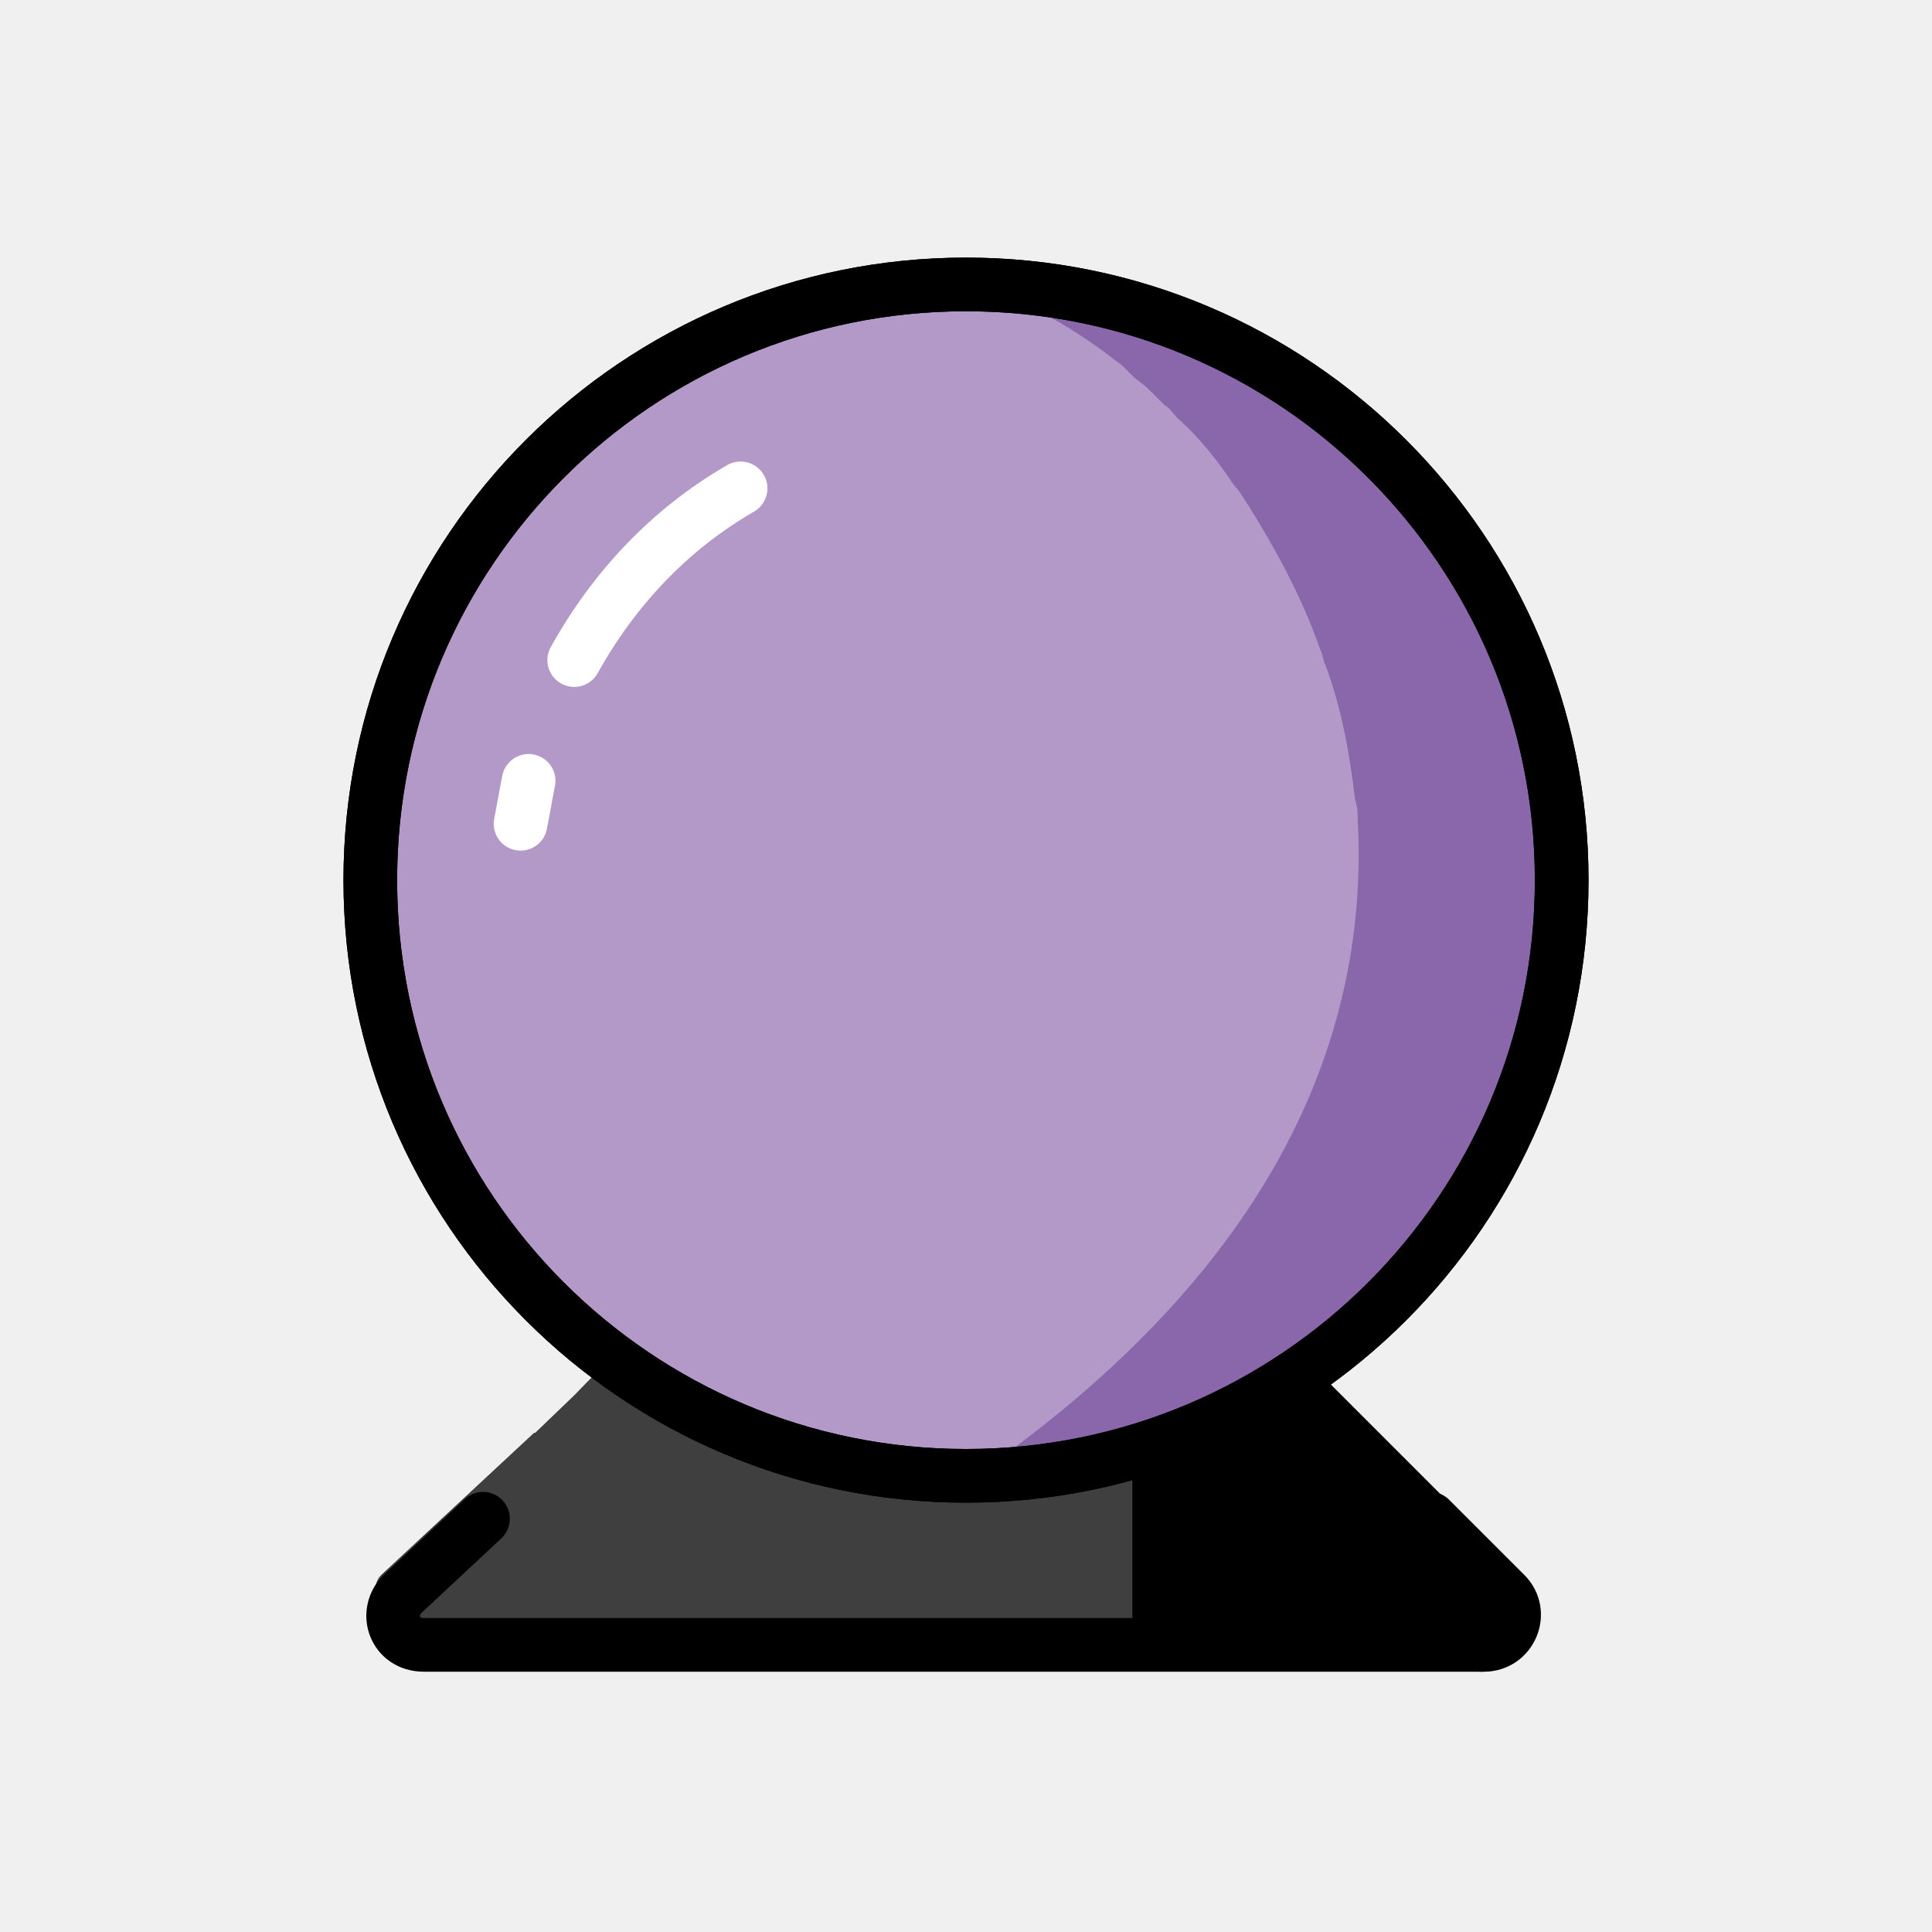
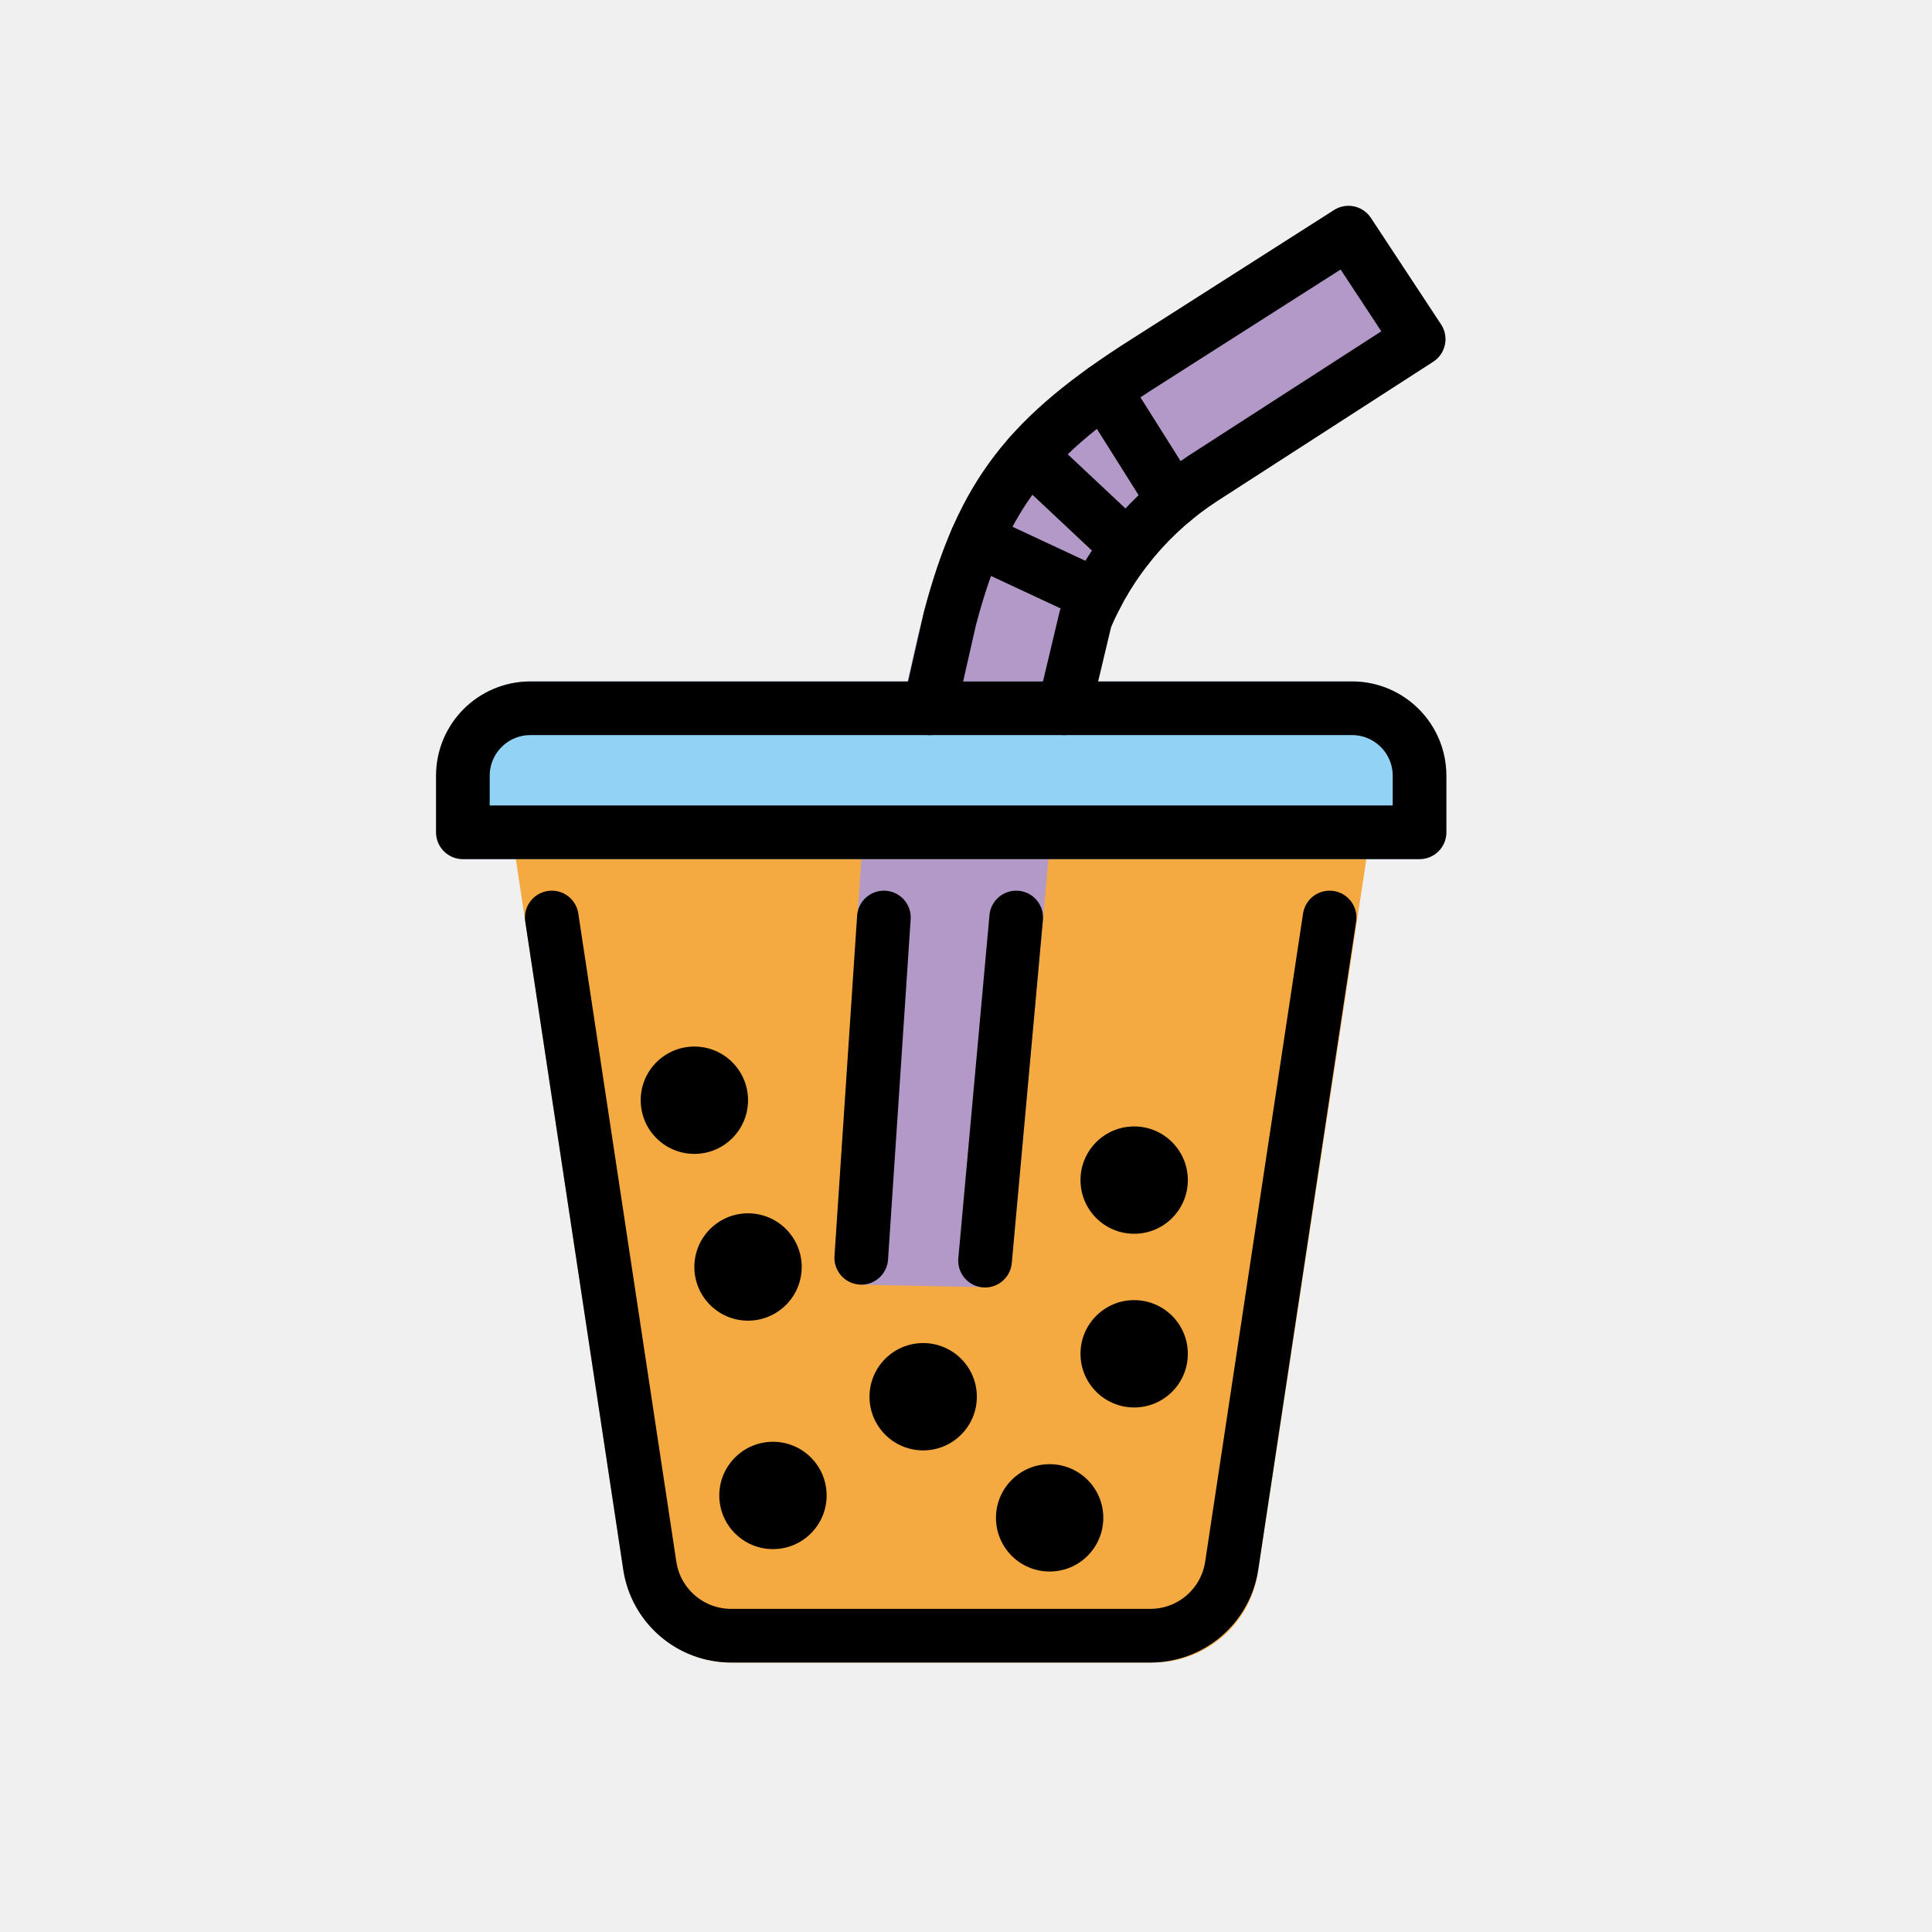
- <svg xmlns="http://www.w3.org/2000/svg" id="emoji" x="0" y="0" viewBox="0 0 72 72" version="1.1">
+ <svg xmlns="http://www.w3.org/2000/svg" id="emoji" viewBox="0 0 72 72">
  <g id="color">
-     <path fill="#3F3F3F" d="M50.1,55.5l-2.8-2.8c-0.2-0.2-0.5-0.3-0.8-0.3l-23.4-1.9c-0.3,0-1.5,1.3-1.7,1.5l-2.5,2.4" />
-     <path fill="#3F3F3F" d="M19.9,53.4l-5.7,5.3c-0.7,0.7,0.5,2.6,1.5,2.6h39.5c1,0,1.5-1.2,0.8-1.9l-8.6-8.2" />
-     <circle cx="36" cy="32.8" r="22.2" fill="#B399C8" />
-     <path fill="#8967AA" d="M58.2,33c0,12.3-9.7,22.1-22,22.1c11.6-8,14.8-16.8,14.4-24.5c0-0.3,0-0.5-0.1-0.8c-0.2-1.7-0.5-3.4-1.1-5 c-0.1-0.2-0.1-0.4-0.2-0.6c-0.7-2-1.7-3.8-2.7-5.4c-0.2-0.3-0.3-0.5-0.5-0.7c-0.6-0.9-1.3-1.8-2.1-2.5c-0.2-0.2-0.3-0.4-0.5-0.5 c-0.2-0.2-0.4-0.4-0.6-0.6c-0.2-0.2-0.4-0.3-0.6-0.5c-0.1-0.1-0.2-0.2-0.3-0.3c-0.2-0.2-0.4-0.3-0.5-0.4c-0.8-0.6-1.7-1.2-2.5-1.6 c-0.1-0.1-0.3-0.1-0.4-0.2c-0.3-0.1-0.7-0.3-1-0.4C37.3,11,37.1,11,37,11s-0.2,0-0.3,0s-0.2,0-0.3,0h0.1 C48.6,11.1,58.2,20.9,58.2,33z" />
-     <path fill="none" stroke="#FFFFFF" stroke-linecap="round" stroke-linejoin="round" stroke-miterlimit="10" stroke-width="2" d="M19.4,30.7c0.1-0.5,0.2-1.1,0.3-1.6" />
-     <path fill="none" stroke="#FFFFFF" stroke-linecap="round" stroke-linejoin="round" stroke-miterlimit="10" stroke-width="2" d="M21.4,24.6c1.5-2.7,3.6-4.9,6.2-6.4" />
-     <path d="M48.7,50.8c0.1,0,0.2,0.1,0.3,0.2l2.8,2.8l2.1,2.1l2.8,2.8c0.7,0.7-0.5,2.6-1.5,2.6h-13v-7.2" />
+     <path fill="#f4aa41" d="M42.978,61.958H27.145A4.085,4.085,0,0,1,23.21,58.376L19.092,31.149A1,1,0,0,1,20.08,30H50.064a.999.999,0,0,1,.988,1.15L46.877,58.607A3.944,3.944,0,0,1,42.978,61.958Z" />
+     <path fill="#b399c8" d="M39.073,32.017,37.694,47.183a1,1,0,0,1-.976.785.557.557,0,0,1-.156,0l-4.546-.093a1.11,1.11,0,0,1-.763-.464.998.998,0,0,1-.134-.759L32.1,32.017ZM33.822,25.395l.259-1.152c1.336-5.944,3.088-8.447,8.151-11.643l7.484-4.77a.998.998,0,0,1,1.372.293l2.614,3.969a.999.999,0,0,1-.293,1.39l-8.016,5.171A10.536,10.536,0,0,0,40.8,25.237l-.043.195Z" />
+     <path fill="#92d3f5" d="M52.902,32.017H17.25a1,1,0,0,1-1-1V28.903a3.513,3.513,0,0,1,3.509-3.509H50.393a3.513,3.513,0,0,1,3.509,3.509v2.113A.999.999,0,0,1,52.902,32.017Z" />
  </g>
-   <g id="hair" />
-   <g id="skin" />
-   <g id="skin-shadow" />
  <g id="line">
-     <circle cx="36" cy="32.8" r="22.2" fill="none" stroke="#000000" stroke-linecap="round" stroke-linejoin="round" stroke-miterlimit="10" stroke-width="2" />
-     <circle cx="36" cy="32.8" r="22.2" fill="none" stroke="#000000" stroke-linecap="round" stroke-linejoin="round" stroke-miterlimit="10" stroke-width="2" />
-     <path fill="none" stroke="#000000" stroke-linecap="round" stroke-miterlimit="10" stroke-width="2" d="M18,56.6l-3,2.8 c-0.7,0.7-0.3,1.9,0.8,1.9h39.5c1,0,1.5-1.2,0.8-1.9l-2.8-2.8" />
-     <path fill="none" stroke="#000000" stroke-linecap="round" stroke-linejoin="round" stroke-miterlimit="10" stroke-width="2" d="M53.2,56.6l2.8,2.8c0.7,0.7,0.2,1.9-0.8,1.9" />
+     <path fill="none" stroke="#000" stroke-linecap="round" stroke-linejoin="round" stroke-width="2" d="M49.55,34.193,45.902,58.349A3.067,3.067,0,0,1,42.87,60.958h-15.62A3.067,3.067,0,0,1,24.216,58.35L20.563,34.193" />
+     <circle cx="28.806" cy="55.731" r="2" />
+     <circle cx="39.117" cy="56.566" r="2" />
+     <circle cx="27.877" cy="47.217" r="2" />
+     <circle cx="42.267" cy="43.979" r="2" />
+     <circle cx="25.877" cy="41.002" r="2" />
+     <circle cx="34.404" cy="52.052" r="2" />
+     <circle cx="42.267" cy="50.452" r="2" />
+     <path fill="none" stroke="#000" stroke-linecap="round" stroke-linejoin="round" stroke-width="2" d="M52.902,28.904a2.516,2.516,0,0,0-2.509-2.509H19.759A2.516,2.516,0,0,0,17.25,28.904v2.113H52.902Z" />
+     <path fill="none" stroke="#000" stroke-linecap="round" stroke-linejoin="round" stroke-width="2" d="M34.641,26.395l.76-3.347c1.223-4.62,2.927-6.801,7.366-9.603l7.487-4.774,2.614,3.969-8.015,5.171a11.595,11.595,0,0,0-4.397,5.236l-.797,3.347" />
+     <line x1="38.371" x2="42.02" y1="16.968" y2="20.393" fill="none" stroke="#000" stroke-linecap="round" stroke-linejoin="round" stroke-width="2" />
+     <line x1="41.145" x2="43.73" y1="14.531" y2="18.636" fill="none" stroke="#000" stroke-linecap="round" stroke-linejoin="round" stroke-width="2" />
+     <line x1="36.392" x2="40.858" y1="20.109" y2="22.193" fill="none" stroke="#000" stroke-linecap="round" stroke-linejoin="round" stroke-width="2" />
+     <line x1="32.94" x2="32.097" y1="34.193" y2="46.875" fill="none" stroke="#000" stroke-linecap="round" stroke-linejoin="round" stroke-width="2" />
+     <line x1="37.871" x2="36.71" y1="34.193" y2="46.98" fill="none" stroke="#000" stroke-linecap="round" stroke-linejoin="round" stroke-width="2" />
  </g>
</svg>
